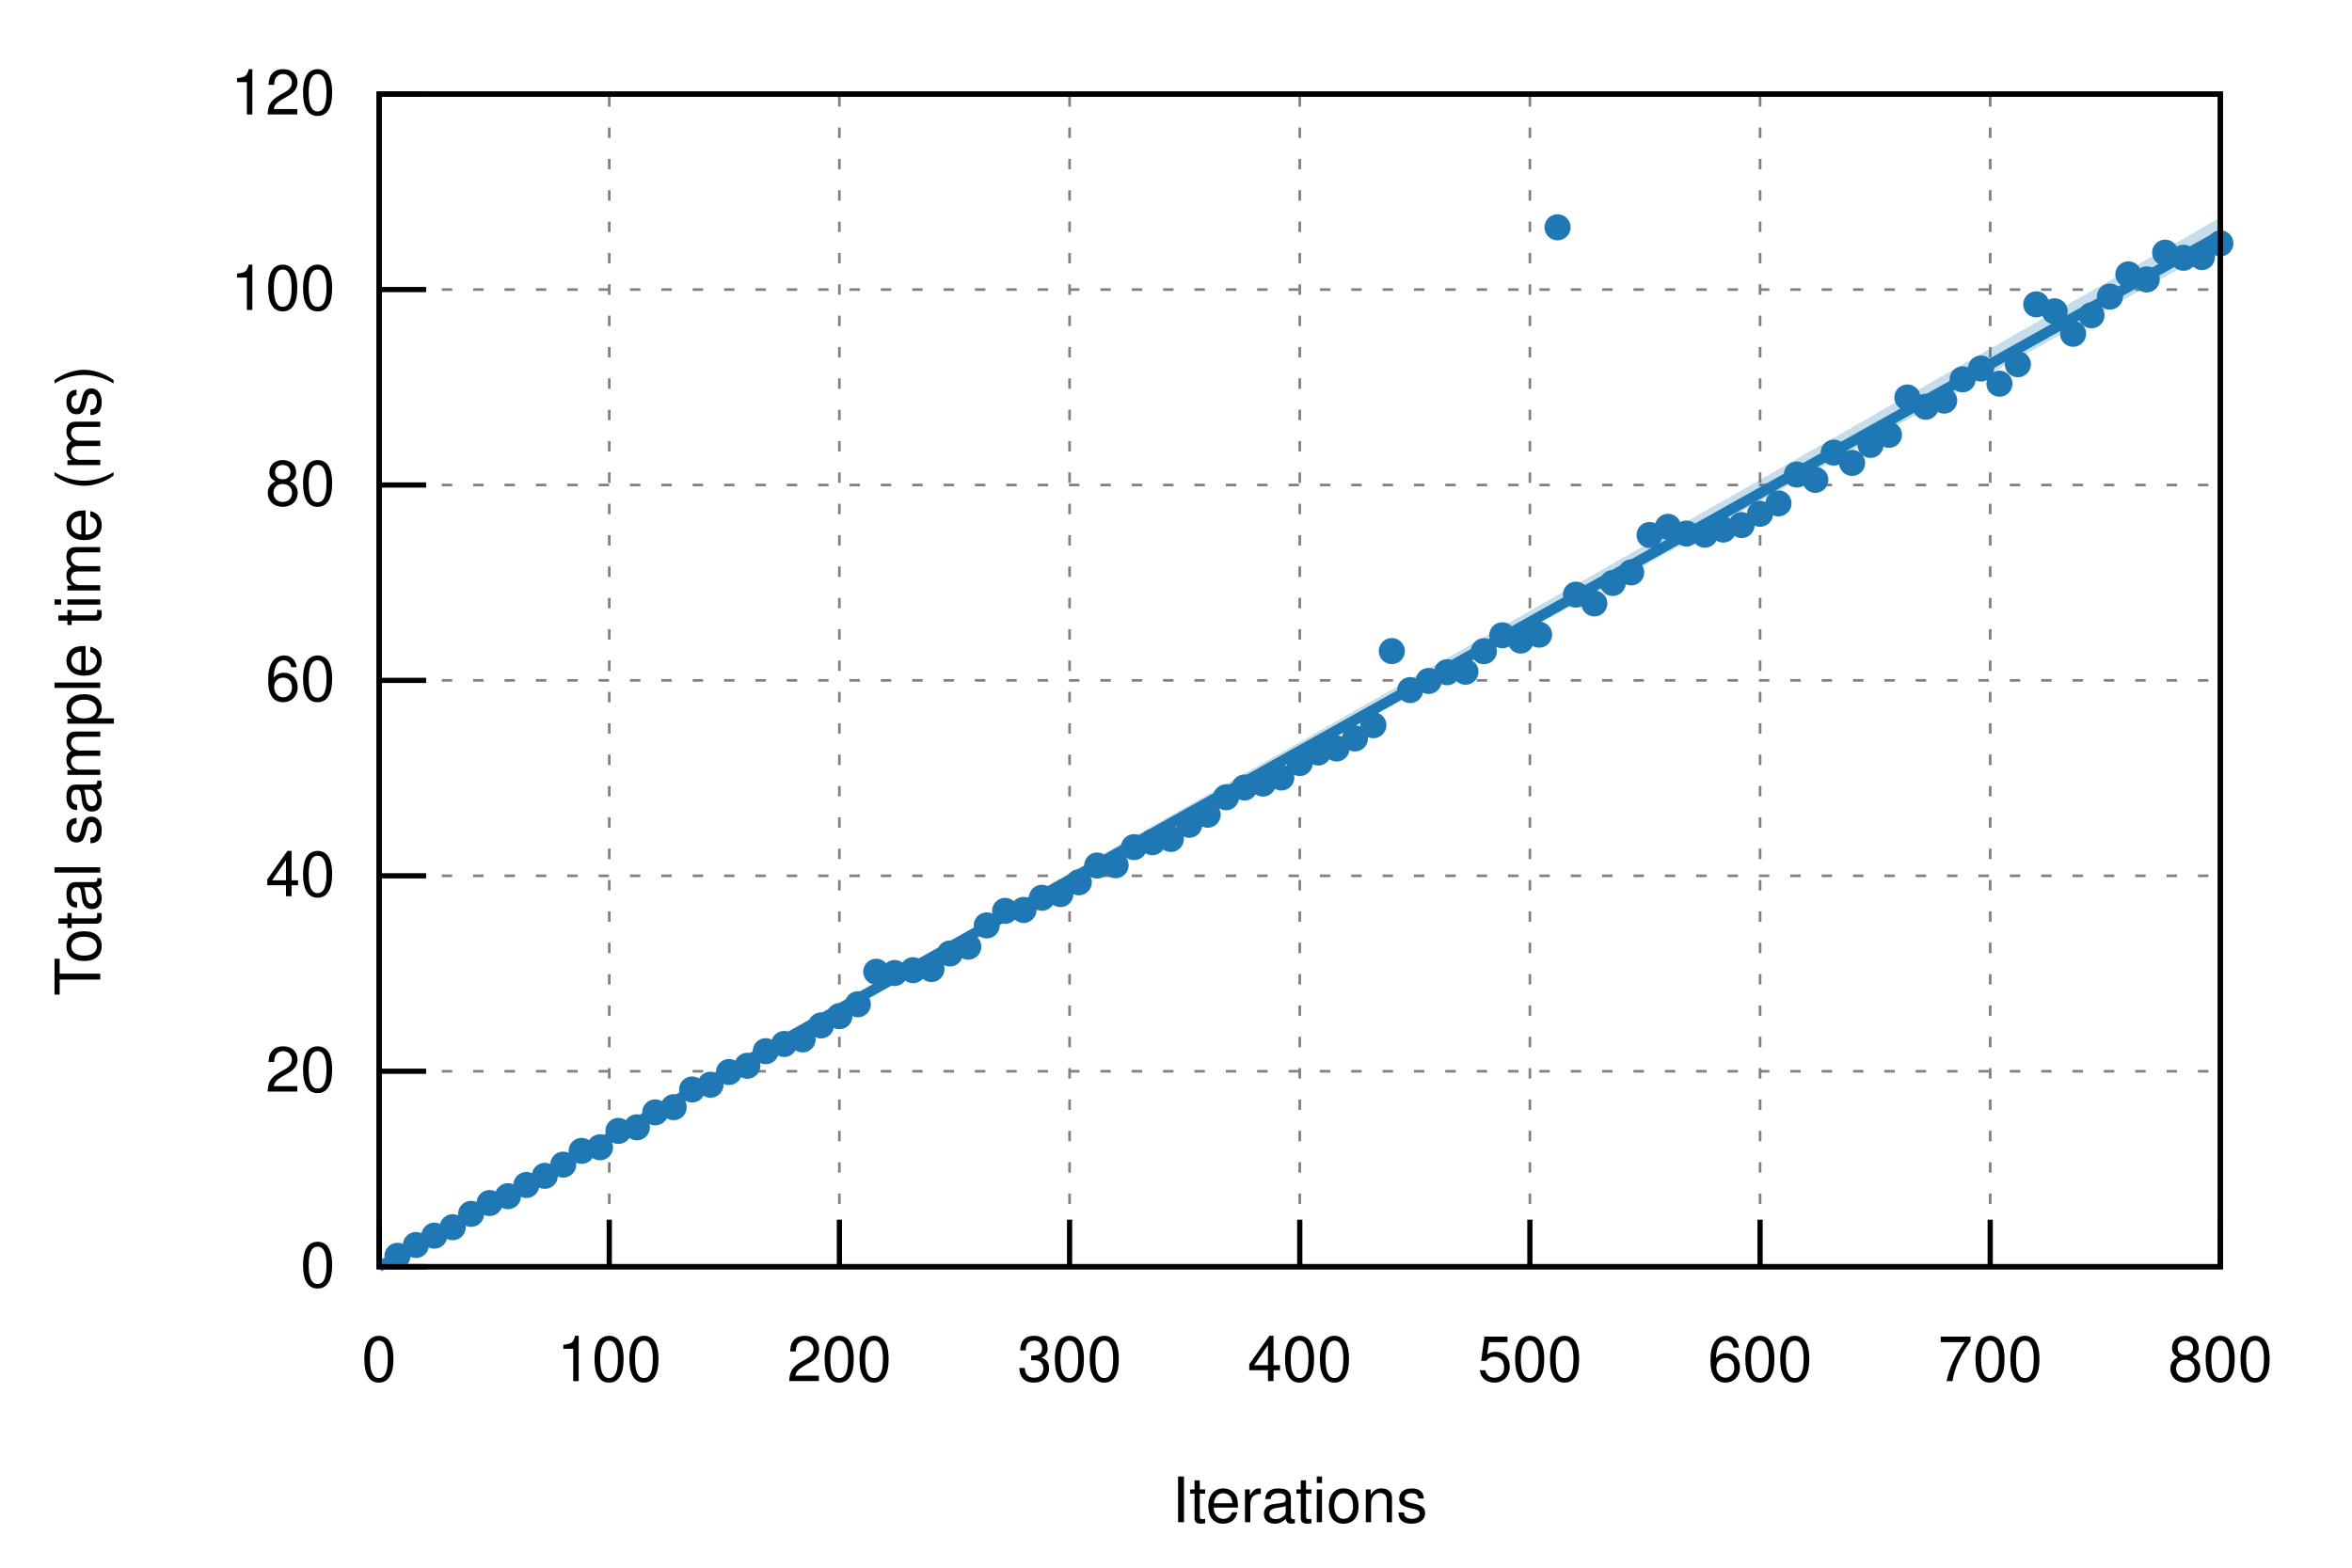
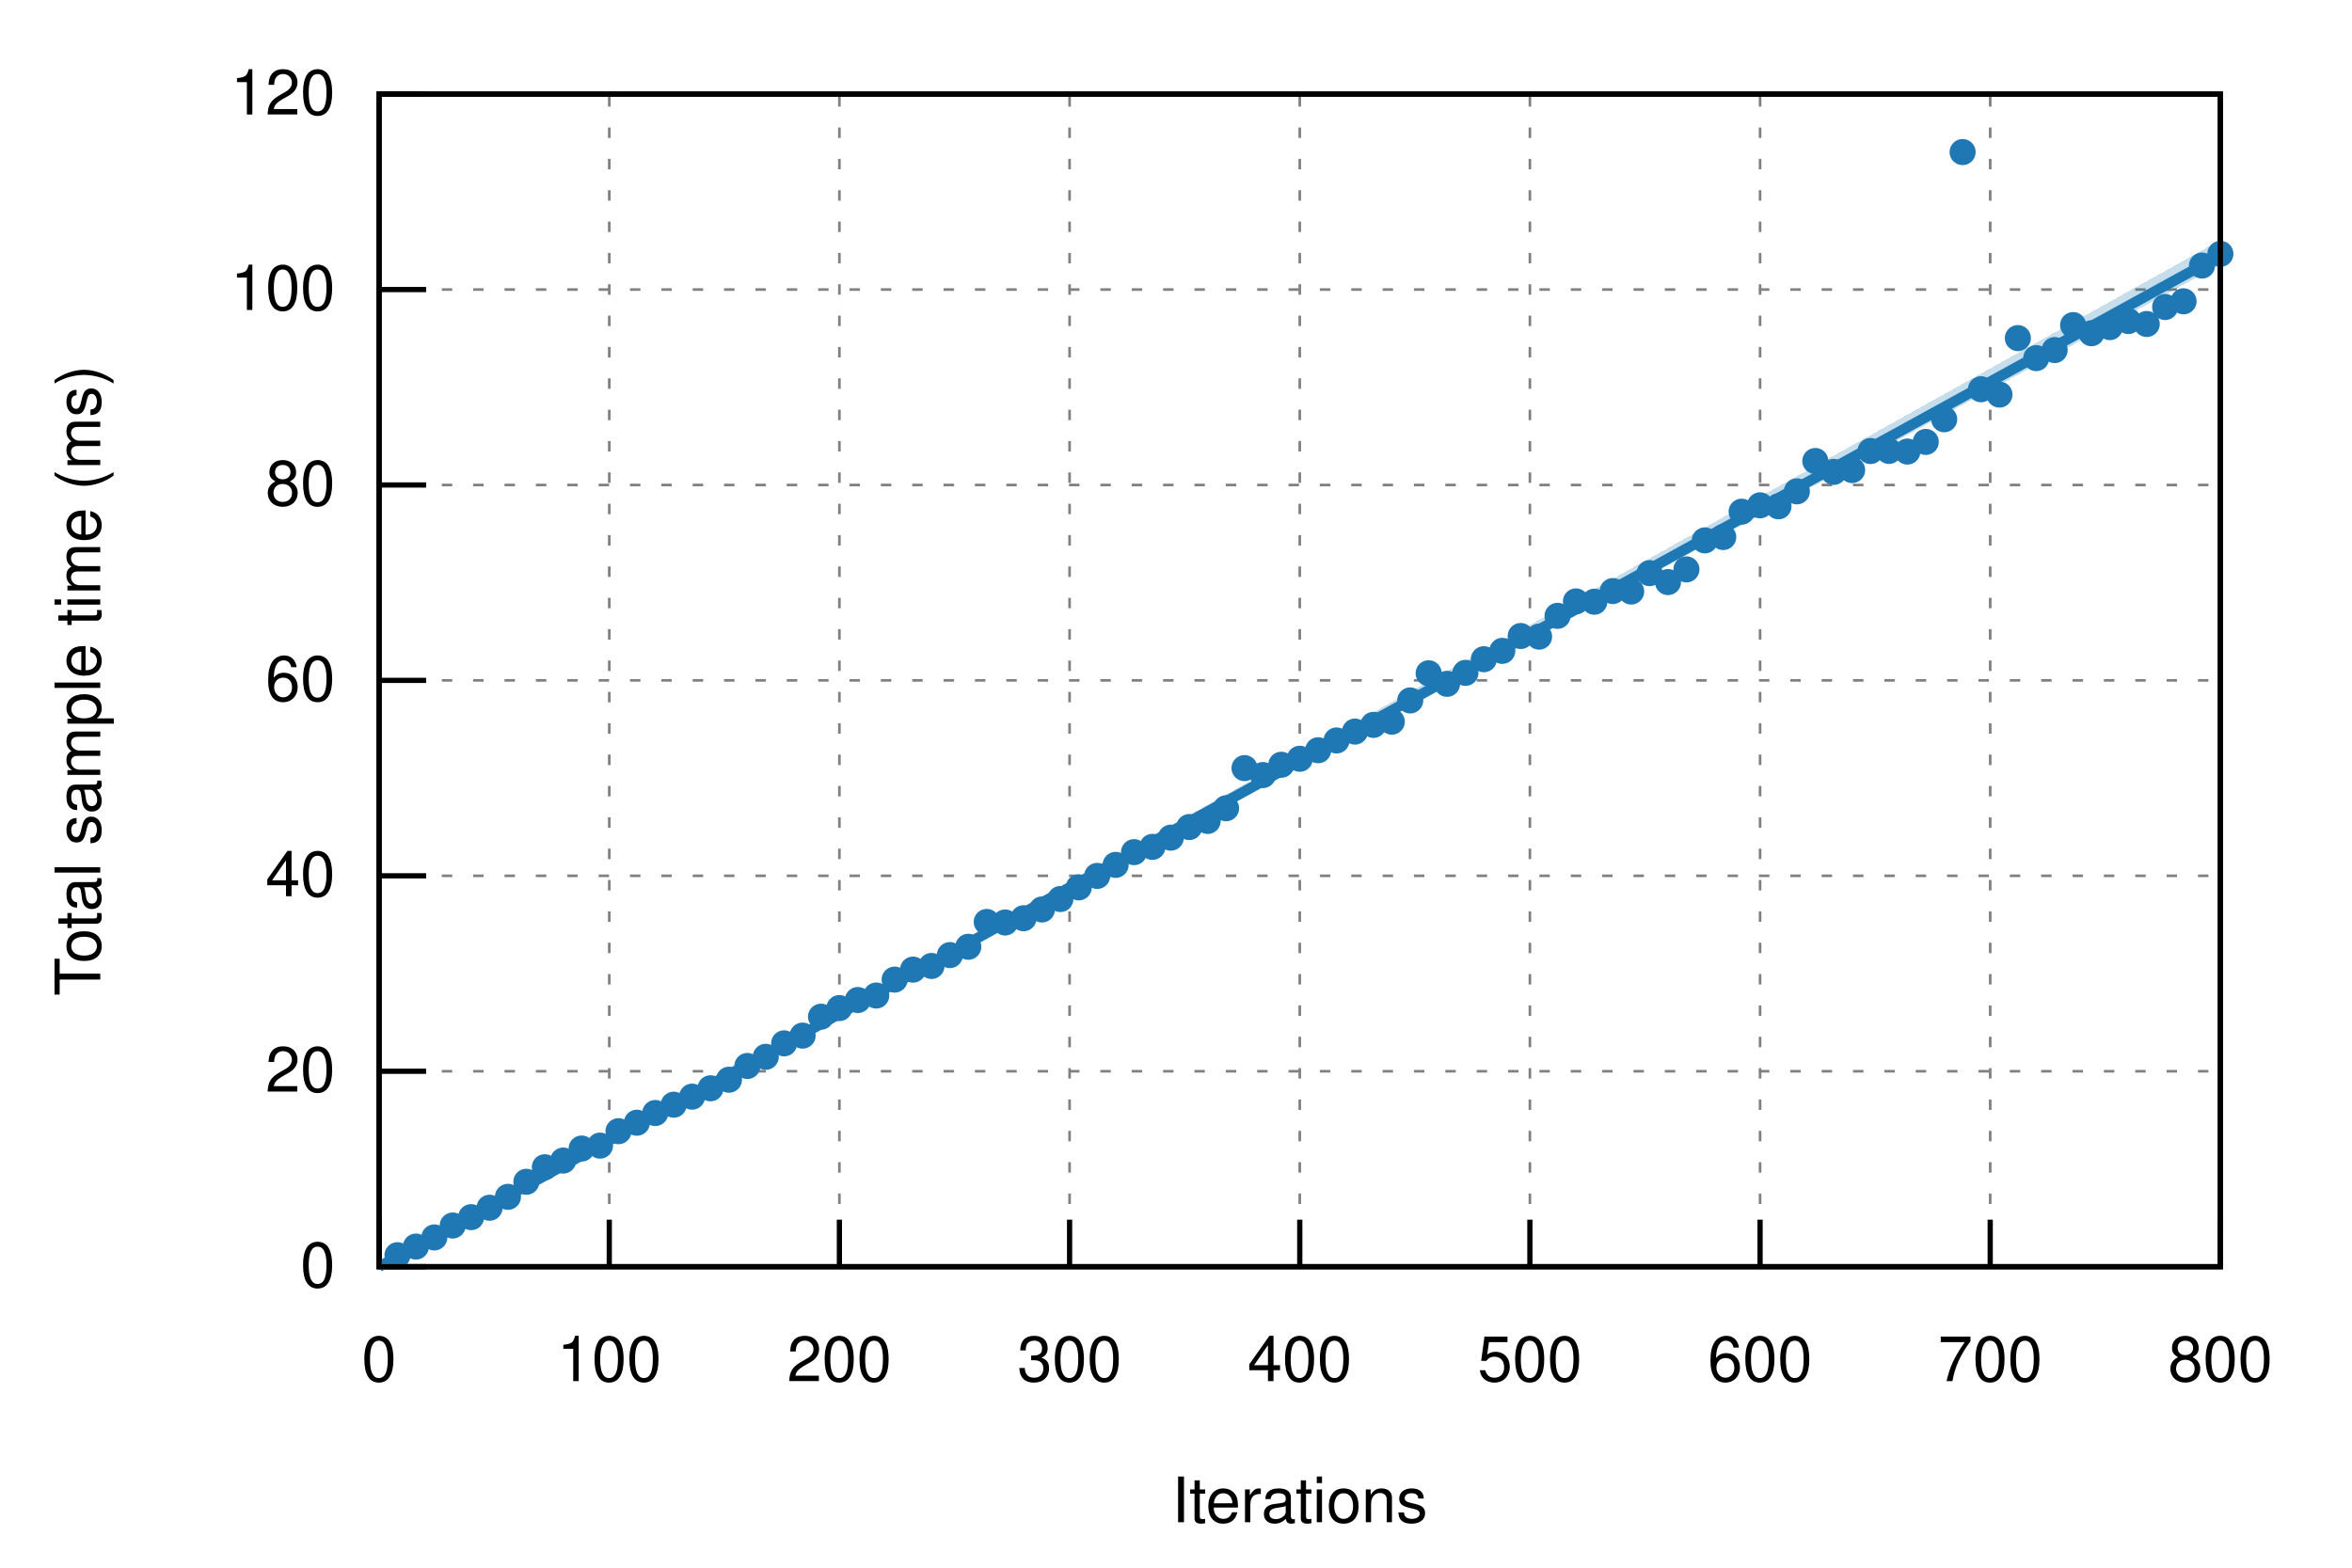
<svg xmlns="http://www.w3.org/2000/svg" xmlns:xlink="http://www.w3.org/1999/xlink" viewBox="0 0 450 300">
  <g id="gnuplot_canvas">
    <rect x="0" y="0" width="450" height="300" fill="none" />
    <defs>
      <circle id="gpDot" r="0.5" stroke-width="0.5" stroke="currentColor" />
      <path id="gpPt0" stroke-width="0.222" stroke="currentColor" d="M-1,0 h2 M0,-1 v2" />
      <path id="gpPt1" stroke-width="0.222" stroke="currentColor" d="M-1,-1 L1,1 M1,-1 L-1,1" />
      <path id="gpPt2" stroke-width="0.222" stroke="currentColor" d="M-1,0 L1,0 M0,-1 L0,1 M-1,-1 L1,1 M-1,1 L1,-1" />
      <rect id="gpPt3" stroke-width="0.222" stroke="currentColor" x="-1" y="-1" width="2" height="2" />
      <rect id="gpPt4" stroke-width="0.222" stroke="currentColor" fill="currentColor" x="-1" y="-1" width="2" height="2" />
      <circle id="gpPt5" stroke-width="0.222" stroke="currentColor" cx="0" cy="0" r="1" />
      <use xlink:href="#gpPt5" id="gpPt6" fill="currentColor" stroke="none" />
      <path id="gpPt7" stroke-width="0.222" stroke="currentColor" d="M0,-1.33 L-1.33,0.67 L1.33,0.67 z" />
      <use xlink:href="#gpPt7" id="gpPt8" fill="currentColor" stroke="none" />
      <use xlink:href="#gpPt7" id="gpPt9" stroke="currentColor" transform="rotate(180)" />
      <use xlink:href="#gpPt9" id="gpPt10" fill="currentColor" stroke="none" />
      <use xlink:href="#gpPt3" id="gpPt11" stroke="currentColor" transform="rotate(45)" />
      <use xlink:href="#gpPt11" id="gpPt12" fill="currentColor" stroke="none" />
      <path id="gpPt13" stroke-width="0.222" stroke="currentColor" d="M0,1.330 L1.265,0.411 L0.782,-1.067 L-0.782,-1.076 L-1.265,0.411 z" />
      <use xlink:href="#gpPt13" id="gpPt14" fill="currentColor" stroke="none" />
      <filter id="textbox" filterUnits="objectBoundingBox" x="0" y="0" height="1" width="1">
        <feFlood flood-color="white" flood-opacity="1" result="bgnd" />
        <feComposite in="SourceGraphic" in2="bgnd" operator="atop" />
      </filter>
      <filter id="greybox" filterUnits="objectBoundingBox" x="0" y="0" height="1" width="1">
        <feFlood flood-color="lightgrey" flood-opacity="1" result="grey" />
        <feComposite in="SourceGraphic" in2="grey" operator="atop" />
      </filter>
    </defs>
    <g fill="none" color="white" stroke="currentColor" stroke-width="1.00" stroke-linecap="butt" stroke-linejoin="miter">
</g>
    <g fill="none" color="black" stroke="currentColor" stroke-width="1.00" stroke-linecap="butt" stroke-linejoin="miter">
</g>
    <g fill="none" color="black" stroke="black" stroke-width="0.50" stroke-linecap="butt" stroke-linejoin="miter">
</g>
    <g fill="none" color="gray" stroke="currentColor" stroke-width="0.50" stroke-linecap="butt" stroke-linejoin="miter">
      <path stroke="gray" stroke-dasharray="2,4" class="gridline" d="M72.53,242.40 L424.82,242.40  " />
    </g>
    <g fill="none" color="gray" stroke="gray" stroke-width="1.00" stroke-linecap="butt" stroke-linejoin="miter">
</g>
    <g fill="none" color="black" stroke="currentColor" stroke-width="1.00" stroke-linecap="butt" stroke-linejoin="miter">
      <path stroke="black" d="M72.53,242.40 L81.53,242.40  " />
      <g transform="translate(64.14,246.30)" stroke="none" fill="black" font-family="Helvetica" font-size="12.00" text-anchor="end">
        <text>
          <tspan font-family="Helvetica"> 0</tspan>
        </text>
      </g>
    </g>
    <g fill="none" color="black" stroke="currentColor" stroke-width="1.00" stroke-linecap="butt" stroke-linejoin="miter">
</g>
    <g fill="none" color="black" stroke="black" stroke-width="0.50" stroke-linecap="butt" stroke-linejoin="miter">
</g>
    <g fill="none" color="gray" stroke="currentColor" stroke-width="0.50" stroke-linecap="butt" stroke-linejoin="miter">
      <path stroke="gray" stroke-dasharray="2,4" class="gridline" d="M72.53,205.00 L424.82,205.00  " />
    </g>
    <g fill="none" color="gray" stroke="gray" stroke-width="1.00" stroke-linecap="butt" stroke-linejoin="miter">
</g>
    <g fill="none" color="black" stroke="currentColor" stroke-width="1.00" stroke-linecap="butt" stroke-linejoin="miter">
      <path stroke="black" d="M72.53,205.00 L81.53,205.00  " />
      <g transform="translate(64.14,208.90)" stroke="none" fill="black" font-family="Helvetica" font-size="12.00" text-anchor="end">
        <text>
          <tspan font-family="Helvetica"> 20</tspan>
        </text>
      </g>
    </g>
    <g fill="none" color="black" stroke="currentColor" stroke-width="1.00" stroke-linecap="butt" stroke-linejoin="miter">
</g>
    <g fill="none" color="black" stroke="black" stroke-width="0.50" stroke-linecap="butt" stroke-linejoin="miter">
</g>
    <g fill="none" color="gray" stroke="currentColor" stroke-width="0.50" stroke-linecap="butt" stroke-linejoin="miter">
      <path stroke="gray" stroke-dasharray="2,4" class="gridline" d="M72.53,167.60 L424.82,167.60  " />
    </g>
    <g fill="none" color="gray" stroke="gray" stroke-width="1.00" stroke-linecap="butt" stroke-linejoin="miter">
</g>
    <g fill="none" color="black" stroke="currentColor" stroke-width="1.00" stroke-linecap="butt" stroke-linejoin="miter">
      <path stroke="black" d="M72.53,167.60 L81.53,167.60  " />
      <g transform="translate(64.14,171.50)" stroke="none" fill="black" font-family="Helvetica" font-size="12.00" text-anchor="end">
        <text>
          <tspan font-family="Helvetica"> 40</tspan>
        </text>
      </g>
    </g>
    <g fill="none" color="black" stroke="currentColor" stroke-width="1.00" stroke-linecap="butt" stroke-linejoin="miter">
</g>
    <g fill="none" color="black" stroke="black" stroke-width="0.50" stroke-linecap="butt" stroke-linejoin="miter">
</g>
    <g fill="none" color="gray" stroke="currentColor" stroke-width="0.50" stroke-linecap="butt" stroke-linejoin="miter">
      <path stroke="gray" stroke-dasharray="2,4" class="gridline" d="M72.53,130.20 L424.82,130.20  " />
    </g>
    <g fill="none" color="gray" stroke="gray" stroke-width="1.00" stroke-linecap="butt" stroke-linejoin="miter">
</g>
    <g fill="none" color="black" stroke="currentColor" stroke-width="1.00" stroke-linecap="butt" stroke-linejoin="miter">
      <path stroke="black" d="M72.53,130.20 L81.53,130.20  " />
      <g transform="translate(64.14,134.10)" stroke="none" fill="black" font-family="Helvetica" font-size="12.00" text-anchor="end">
        <text>
          <tspan font-family="Helvetica"> 60</tspan>
        </text>
      </g>
    </g>
    <g fill="none" color="black" stroke="currentColor" stroke-width="1.00" stroke-linecap="butt" stroke-linejoin="miter">
</g>
    <g fill="none" color="black" stroke="black" stroke-width="0.50" stroke-linecap="butt" stroke-linejoin="miter">
</g>
    <g fill="none" color="gray" stroke="currentColor" stroke-width="0.50" stroke-linecap="butt" stroke-linejoin="miter">
      <path stroke="gray" stroke-dasharray="2,4" class="gridline" d="M72.53,92.81 L424.82,92.81  " />
    </g>
    <g fill="none" color="gray" stroke="gray" stroke-width="1.00" stroke-linecap="butt" stroke-linejoin="miter">
</g>
    <g fill="none" color="black" stroke="currentColor" stroke-width="1.00" stroke-linecap="butt" stroke-linejoin="miter">
      <path stroke="black" d="M72.53,92.81 L81.53,92.81  " />
      <g transform="translate(64.14,96.71)" stroke="none" fill="black" font-family="Helvetica" font-size="12.00" text-anchor="end">
        <text>
          <tspan font-family="Helvetica"> 80</tspan>
        </text>
      </g>
    </g>
    <g fill="none" color="black" stroke="currentColor" stroke-width="1.00" stroke-linecap="butt" stroke-linejoin="miter">
</g>
    <g fill="none" color="black" stroke="black" stroke-width="0.50" stroke-linecap="butt" stroke-linejoin="miter">
</g>
    <g fill="none" color="gray" stroke="currentColor" stroke-width="0.50" stroke-linecap="butt" stroke-linejoin="miter">
      <path stroke="gray" stroke-dasharray="2,4" class="gridline" d="M72.53,55.41 L424.82,55.41  " />
    </g>
    <g fill="none" color="gray" stroke="gray" stroke-width="1.00" stroke-linecap="butt" stroke-linejoin="miter">
</g>
    <g fill="none" color="black" stroke="currentColor" stroke-width="1.00" stroke-linecap="butt" stroke-linejoin="miter">
      <path stroke="black" d="M72.53,55.41 L81.53,55.41  " />
      <g transform="translate(64.14,59.31)" stroke="none" fill="black" font-family="Helvetica" font-size="12.00" text-anchor="end">
        <text>
          <tspan font-family="Helvetica"> 100</tspan>
        </text>
      </g>
    </g>
    <g fill="none" color="black" stroke="currentColor" stroke-width="1.00" stroke-linecap="butt" stroke-linejoin="miter">
</g>
    <g fill="none" color="black" stroke="black" stroke-width="0.50" stroke-linecap="butt" stroke-linejoin="miter">
</g>
    <g fill="none" color="gray" stroke="currentColor" stroke-width="0.50" stroke-linecap="butt" stroke-linejoin="miter">
      <path stroke="gray" stroke-dasharray="2,4" class="gridline" d="M72.53,18.01 L424.82,18.01  " />
    </g>
    <g fill="none" color="gray" stroke="gray" stroke-width="1.00" stroke-linecap="butt" stroke-linejoin="miter">
</g>
    <g fill="none" color="black" stroke="currentColor" stroke-width="1.00" stroke-linecap="butt" stroke-linejoin="miter">
      <path stroke="black" d="M72.53,18.01 L81.53,18.01  " />
      <g transform="translate(64.14,21.91)" stroke="none" fill="black" font-family="Helvetica" font-size="12.00" text-anchor="end">
        <text>
          <tspan font-family="Helvetica"> 120</tspan>
        </text>
      </g>
    </g>
    <g fill="none" color="black" stroke="currentColor" stroke-width="1.00" stroke-linecap="butt" stroke-linejoin="miter">
</g>
    <g fill="none" color="black" stroke="black" stroke-width="0.50" stroke-linecap="butt" stroke-linejoin="miter">
</g>
    <g fill="none" color="gray" stroke="currentColor" stroke-width="0.50" stroke-linecap="butt" stroke-linejoin="miter">
      <path stroke="gray" stroke-dasharray="2,4" class="gridline" d="M72.53,242.40 L72.53,18.01  " />
    </g>
    <g fill="none" color="gray" stroke="gray" stroke-width="1.00" stroke-linecap="butt" stroke-linejoin="miter">
</g>
    <g fill="none" color="black" stroke="currentColor" stroke-width="1.00" stroke-linecap="butt" stroke-linejoin="miter">
      <path stroke="black" d="M72.53,242.40 L72.53,233.40  " />
      <g transform="translate(72.53,264.30)" stroke="none" fill="black" font-family="Helvetica" font-size="12.00" text-anchor="middle">
        <text>
          <tspan font-family="Helvetica"> 0</tspan>
        </text>
      </g>
    </g>
    <g fill="none" color="black" stroke="currentColor" stroke-width="1.00" stroke-linecap="butt" stroke-linejoin="miter">
</g>
    <g fill="none" color="black" stroke="black" stroke-width="0.50" stroke-linecap="butt" stroke-linejoin="miter">
</g>
    <g fill="none" color="gray" stroke="currentColor" stroke-width="0.50" stroke-linecap="butt" stroke-linejoin="miter">
      <path stroke="gray" stroke-dasharray="2,4" class="gridline" d="M116.57,242.40 L116.57,18.01  " />
    </g>
    <g fill="none" color="gray" stroke="gray" stroke-width="1.00" stroke-linecap="butt" stroke-linejoin="miter">
</g>
    <g fill="none" color="black" stroke="currentColor" stroke-width="1.00" stroke-linecap="butt" stroke-linejoin="miter">
      <path stroke="black" d="M116.57,242.40 L116.57,233.40  " />
      <g transform="translate(116.57,264.30)" stroke="none" fill="black" font-family="Helvetica" font-size="12.00" text-anchor="middle">
        <text>
          <tspan font-family="Helvetica"> 100</tspan>
        </text>
      </g>
    </g>
    <g fill="none" color="black" stroke="currentColor" stroke-width="1.00" stroke-linecap="butt" stroke-linejoin="miter">
</g>
    <g fill="none" color="black" stroke="black" stroke-width="0.50" stroke-linecap="butt" stroke-linejoin="miter">
</g>
    <g fill="none" color="gray" stroke="currentColor" stroke-width="0.50" stroke-linecap="butt" stroke-linejoin="miter">
      <path stroke="gray" stroke-dasharray="2,4" class="gridline" d="M160.60,242.40 L160.60,18.01  " />
    </g>
    <g fill="none" color="gray" stroke="gray" stroke-width="1.00" stroke-linecap="butt" stroke-linejoin="miter">
</g>
    <g fill="none" color="black" stroke="currentColor" stroke-width="1.00" stroke-linecap="butt" stroke-linejoin="miter">
      <path stroke="black" d="M160.60,242.40 L160.60,233.40  " />
      <g transform="translate(160.60,264.30)" stroke="none" fill="black" font-family="Helvetica" font-size="12.00" text-anchor="middle">
        <text>
          <tspan font-family="Helvetica"> 200</tspan>
        </text>
      </g>
    </g>
    <g fill="none" color="black" stroke="currentColor" stroke-width="1.00" stroke-linecap="butt" stroke-linejoin="miter">
</g>
    <g fill="none" color="black" stroke="black" stroke-width="0.50" stroke-linecap="butt" stroke-linejoin="miter">
</g>
    <g fill="none" color="gray" stroke="currentColor" stroke-width="0.50" stroke-linecap="butt" stroke-linejoin="miter">
      <path stroke="gray" stroke-dasharray="2,4" class="gridline" d="M204.64,242.40 L204.64,18.01  " />
    </g>
    <g fill="none" color="gray" stroke="gray" stroke-width="1.00" stroke-linecap="butt" stroke-linejoin="miter">
</g>
    <g fill="none" color="black" stroke="currentColor" stroke-width="1.00" stroke-linecap="butt" stroke-linejoin="miter">
      <path stroke="black" d="M204.64,242.40 L204.64,233.40  " />
      <g transform="translate(204.64,264.30)" stroke="none" fill="black" font-family="Helvetica" font-size="12.00" text-anchor="middle">
        <text>
          <tspan font-family="Helvetica"> 300</tspan>
        </text>
      </g>
    </g>
    <g fill="none" color="black" stroke="currentColor" stroke-width="1.00" stroke-linecap="butt" stroke-linejoin="miter">
</g>
    <g fill="none" color="black" stroke="black" stroke-width="0.50" stroke-linecap="butt" stroke-linejoin="miter">
</g>
    <g fill="none" color="gray" stroke="currentColor" stroke-width="0.50" stroke-linecap="butt" stroke-linejoin="miter">
      <path stroke="gray" stroke-dasharray="2,4" class="gridline" d="M248.68,242.40 L248.68,18.01  " />
    </g>
    <g fill="none" color="gray" stroke="gray" stroke-width="1.00" stroke-linecap="butt" stroke-linejoin="miter">
</g>
    <g fill="none" color="black" stroke="currentColor" stroke-width="1.00" stroke-linecap="butt" stroke-linejoin="miter">
      <path stroke="black" d="M248.68,242.40 L248.68,233.40  " />
      <g transform="translate(248.68,264.30)" stroke="none" fill="black" font-family="Helvetica" font-size="12.00" text-anchor="middle">
        <text>
          <tspan font-family="Helvetica"> 400</tspan>
        </text>
      </g>
    </g>
    <g fill="none" color="black" stroke="currentColor" stroke-width="1.00" stroke-linecap="butt" stroke-linejoin="miter">
</g>
    <g fill="none" color="black" stroke="black" stroke-width="0.50" stroke-linecap="butt" stroke-linejoin="miter">
</g>
    <g fill="none" color="gray" stroke="currentColor" stroke-width="0.50" stroke-linecap="butt" stroke-linejoin="miter">
      <path stroke="gray" stroke-dasharray="2,4" class="gridline" d="M292.71,242.40 L292.71,18.01  " />
    </g>
    <g fill="none" color="gray" stroke="gray" stroke-width="1.00" stroke-linecap="butt" stroke-linejoin="miter">
</g>
    <g fill="none" color="black" stroke="currentColor" stroke-width="1.00" stroke-linecap="butt" stroke-linejoin="miter">
      <path stroke="black" d="M292.71,242.40 L292.71,233.40  " />
      <g transform="translate(292.71,264.30)" stroke="none" fill="black" font-family="Helvetica" font-size="12.00" text-anchor="middle">
        <text>
          <tspan font-family="Helvetica"> 500</tspan>
        </text>
      </g>
    </g>
    <g fill="none" color="black" stroke="currentColor" stroke-width="1.00" stroke-linecap="butt" stroke-linejoin="miter">
</g>
    <g fill="none" color="black" stroke="black" stroke-width="0.50" stroke-linecap="butt" stroke-linejoin="miter">
</g>
    <g fill="none" color="gray" stroke="currentColor" stroke-width="0.50" stroke-linecap="butt" stroke-linejoin="miter">
      <path stroke="gray" stroke-dasharray="2,4" class="gridline" d="M336.75,242.40 L336.75,18.01  " />
    </g>
    <g fill="none" color="gray" stroke="gray" stroke-width="1.00" stroke-linecap="butt" stroke-linejoin="miter">
</g>
    <g fill="none" color="black" stroke="currentColor" stroke-width="1.00" stroke-linecap="butt" stroke-linejoin="miter">
      <path stroke="black" d="M336.75,242.40 L336.75,233.40  " />
      <g transform="translate(336.75,264.30)" stroke="none" fill="black" font-family="Helvetica" font-size="12.00" text-anchor="middle">
        <text>
          <tspan font-family="Helvetica"> 600</tspan>
        </text>
      </g>
    </g>
    <g fill="none" color="black" stroke="currentColor" stroke-width="1.00" stroke-linecap="butt" stroke-linejoin="miter">
</g>
    <g fill="none" color="black" stroke="black" stroke-width="0.50" stroke-linecap="butt" stroke-linejoin="miter">
</g>
    <g fill="none" color="gray" stroke="currentColor" stroke-width="0.50" stroke-linecap="butt" stroke-linejoin="miter">
      <path stroke="gray" stroke-dasharray="2,4" class="gridline" d="M380.78,242.40 L380.78,18.01  " />
    </g>
    <g fill="none" color="gray" stroke="gray" stroke-width="1.00" stroke-linecap="butt" stroke-linejoin="miter">
</g>
    <g fill="none" color="black" stroke="currentColor" stroke-width="1.00" stroke-linecap="butt" stroke-linejoin="miter">
      <path stroke="black" d="M380.78,242.40 L380.78,233.40  " />
      <g transform="translate(380.78,264.30)" stroke="none" fill="black" font-family="Helvetica" font-size="12.00" text-anchor="middle">
        <text>
          <tspan font-family="Helvetica"> 700</tspan>
        </text>
      </g>
    </g>
    <g fill="none" color="black" stroke="currentColor" stroke-width="1.00" stroke-linecap="butt" stroke-linejoin="miter">
</g>
    <g fill="none" color="black" stroke="black" stroke-width="0.50" stroke-linecap="butt" stroke-linejoin="miter">
</g>
    <g fill="none" color="gray" stroke="currentColor" stroke-width="0.50" stroke-linecap="butt" stroke-linejoin="miter">
      <path stroke="gray" stroke-dasharray="2,4" class="gridline" d="M424.82,242.40 L424.82,18.01  " />
    </g>
    <g fill="none" color="gray" stroke="gray" stroke-width="1.00" stroke-linecap="butt" stroke-linejoin="miter">
</g>
    <g fill="none" color="black" stroke="currentColor" stroke-width="1.00" stroke-linecap="butt" stroke-linejoin="miter">
      <path stroke="black" d="M424.82,242.40 L424.82,233.40  " />
      <g transform="translate(424.82,264.30)" stroke="none" fill="black" font-family="Helvetica" font-size="12.00" text-anchor="middle">
        <text>
          <tspan font-family="Helvetica"> 800</tspan>
        </text>
      </g>
    </g>
    <g fill="none" color="black" stroke="currentColor" stroke-width="1.00" stroke-linecap="butt" stroke-linejoin="miter">
</g>
    <g fill="none" color="black" stroke="currentColor" stroke-width="1.00" stroke-linecap="butt" stroke-linejoin="miter">
      <path stroke="black" d="M72.53,18.01 L72.53,242.40 L424.82,242.40 L424.82,18.01 L72.53,18.01 Z  " />
    </g>
    <g fill="none" color="black" stroke="currentColor" stroke-width="1.00" stroke-linecap="butt" stroke-linejoin="miter">
</g>
    <g id="gnuplot_plot_1">
      <g fill="none" color="black" stroke="currentColor" stroke-width="1.00" stroke-linecap="butt" stroke-linejoin="miter">
-         <use xlink:href="#gpPt6" transform="translate(76.05,240.32) scale(2.25)" color="rgb( 31, 120, 180)" />
-         <use xlink:href="#gpPt6" transform="translate(79.58,238.25) scale(2.25)" color="rgb( 31, 120, 180)" />
-         <use xlink:href="#gpPt6" transform="translate(83.10,236.46) scale(2.25)" color="rgb( 31, 120, 180)" />
-         <use xlink:href="#gpPt6" transform="translate(86.62,234.84) scale(2.25)" color="rgb( 31, 120, 180)" />
-         <use xlink:href="#gpPt6" transform="translate(90.14,232.29) scale(2.25)" color="rgb( 31, 120, 180)" />
-         <use xlink:href="#gpPt6" transform="translate(93.67,230.22) scale(2.25)" color="rgb( 31, 120, 180)" />
-         <use xlink:href="#gpPt6" transform="translate(97.19,228.91) scale(2.25)" color="rgb( 31, 120, 180)" />
-         <use xlink:href="#gpPt6" transform="translate(100.71,226.77) scale(2.25)" color="rgb( 31, 120, 180)" />
-         <use xlink:href="#gpPt6" transform="translate(104.24,225.01) scale(2.25)" color="rgb( 31, 120, 180)" />
-         <use xlink:href="#gpPt6" transform="translate(107.76,222.87) scale(2.25)" color="rgb( 31, 120, 180)" />
-         <use xlink:href="#gpPt6" transform="translate(111.28,220.24) scale(2.25)" color="rgb( 31, 120, 180)" />
-         <use xlink:href="#gpPt6" transform="translate(114.80,219.55) scale(2.25)" color="rgb( 31, 120, 180)" />
-         <use xlink:href="#gpPt6" transform="translate(118.33,216.41) scale(2.25)" color="rgb( 31, 120, 180)" />
-         <use xlink:href="#gpPt6" transform="translate(121.85,215.73) scale(2.25)" color="rgb( 31, 120, 180)" />
-         <use xlink:href="#gpPt6" transform="translate(125.37,212.87) scale(2.25)" color="rgb( 31, 120, 180)" />
-         <use xlink:href="#gpPt6" transform="translate(128.90,211.87) scale(2.25)" color="rgb( 31, 120, 180)" />
-         <use xlink:href="#gpPt6" transform="translate(132.42,208.49) scale(2.25)" color="rgb( 31, 120, 180)" />
-         <use xlink:href="#gpPt6" transform="translate(135.94,207.58) scale(2.25)" color="rgb( 31, 120, 180)" />
-         <use xlink:href="#gpPt6" transform="translate(139.47,205.15) scale(2.25)" color="rgb( 31, 120, 180)" />
-         <use xlink:href="#gpPt6" transform="translate(142.99,203.95) scale(2.25)" color="rgb( 31, 120, 180)" />
-         <use xlink:href="#gpPt6" transform="translate(146.51,201.16) scale(2.25)" color="rgb( 31, 120, 180)" />
-         <use xlink:href="#gpPt6" transform="translate(150.03,199.78) scale(2.25)" color="rgb( 31, 120, 180)" />
-         <use xlink:href="#gpPt6" transform="translate(153.56,198.91) scale(2.25)" color="rgb( 31, 120, 180)" />
-         <use xlink:href="#gpPt6" transform="translate(157.08,196.23) scale(2.25)" color="rgb( 31, 120, 180)" />
-         <use xlink:href="#gpPt6" transform="translate(160.60,194.46) scale(2.25)" color="rgb( 31, 120, 180)" />
-         <use xlink:href="#gpPt6" transform="translate(164.13,192.18) scale(2.25)" color="rgb( 31, 120, 180)" />
-         <use xlink:href="#gpPt6" transform="translate(167.65,185.96) scale(2.25)" color="rgb( 31, 120, 180)" />
-         <use xlink:href="#gpPt6" transform="translate(171.17,186.20) scale(2.25)" color="rgb( 31, 120, 180)" />
-         <use xlink:href="#gpPt6" transform="translate(174.69,185.66) scale(2.25)" color="rgb( 31, 120, 180)" />
-         <use xlink:href="#gpPt6" transform="translate(178.22,185.44) scale(2.25)" color="rgb( 31, 120, 180)" />
-         <use xlink:href="#gpPt6" transform="translate(181.74,182.46) scale(2.25)" color="rgb( 31, 120, 180)" />
-         <use xlink:href="#gpPt6" transform="translate(185.26,181.16) scale(2.25)" color="rgb( 31, 120, 180)" />
-         <use xlink:href="#gpPt6" transform="translate(188.79,177.09) scale(2.25)" color="rgb( 31, 120, 180)" />
-         <use xlink:href="#gpPt6" transform="translate(192.31,174.31) scale(2.25)" color="rgb( 31, 120, 180)" />
-         <use xlink:href="#gpPt6" transform="translate(195.83,174.13) scale(2.25)" color="rgb( 31, 120, 180)" />
-         <use xlink:href="#gpPt6" transform="translate(199.35,171.80) scale(2.25)" color="rgb( 31, 120, 180)" />
-         <use xlink:href="#gpPt6" transform="translate(202.88,171.10) scale(2.25)" color="rgb( 31, 120, 180)" />
-         <use xlink:href="#gpPt6" transform="translate(206.40,168.84) scale(2.25)" color="rgb( 31, 120, 180)" />
-         <use xlink:href="#gpPt6" transform="translate(209.92,165.63) scale(2.25)" color="rgb( 31, 120, 180)" />
-         <use xlink:href="#gpPt6" transform="translate(213.45,165.57) scale(2.25)" color="rgb( 31, 120, 180)" />
-         <use xlink:href="#gpPt6" transform="translate(216.97,162.11) scale(2.25)" color="rgb( 31, 120, 180)" />
-         <use xlink:href="#gpPt6" transform="translate(220.49,161.17) scale(2.25)" color="rgb( 31, 120, 180)" />
-         <use xlink:href="#gpPt6" transform="translate(224.01,160.55) scale(2.25)" color="rgb( 31, 120, 180)" />
-         <use xlink:href="#gpPt6" transform="translate(227.54,157.83) scale(2.25)" color="rgb( 31, 120, 180)" />
-         <use xlink:href="#gpPt6" transform="translate(231.06,155.91) scale(2.25)" color="rgb( 31, 120, 180)" />
-         <use xlink:href="#gpPt6" transform="translate(234.58,152.57) scale(2.25)" color="rgb( 31, 120, 180)" />
-         <use xlink:href="#gpPt6" transform="translate(238.11,150.70) scale(2.25)" color="rgb( 31, 120, 180)" />
-         <use xlink:href="#gpPt6" transform="translate(241.63,149.95) scale(2.25)" color="rgb( 31, 120, 180)" />
-         <use xlink:href="#gpPt6" transform="translate(245.15,148.79) scale(2.25)" color="rgb( 31, 120, 180)" />
-         <use xlink:href="#gpPt6" transform="translate(248.68,146.02) scale(2.25)" color="rgb( 31, 120, 180)" />
-         <use xlink:href="#gpPt6" transform="translate(252.20,144.00) scale(2.25)" color="rgb( 31, 120, 180)" />
-         <use xlink:href="#gpPt6" transform="translate(255.72,143.23) scale(2.25)" color="rgb( 31, 120, 180)" />
-         <use xlink:href="#gpPt6" transform="translate(259.24,141.31) scale(2.25)" color="rgb( 31, 120, 180)" />
-         <use xlink:href="#gpPt6" transform="translate(262.77,138.78) scale(2.25)" color="rgb( 31, 120, 180)" />
-         <use xlink:href="#gpPt6" transform="translate(266.29,124.60) scale(2.25)" color="rgb( 31, 120, 180)" />
-         <use xlink:href="#gpPt6" transform="translate(269.81,132.06) scale(2.25)" color="rgb( 31, 120, 180)" />
-         <use xlink:href="#gpPt6" transform="translate(273.34,130.31) scale(2.25)" color="rgb( 31, 120, 180)" />
-         <use xlink:href="#gpPt6" transform="translate(276.86,128.64) scale(2.25)" color="rgb( 31, 120, 180)" />
-         <use xlink:href="#gpPt6" transform="translate(280.38,128.55) scale(2.25)" color="rgb( 31, 120, 180)" />
-         <use xlink:href="#gpPt6" transform="translate(283.90,124.62) scale(2.25)" color="rgb( 31, 120, 180)" />
-         <use xlink:href="#gpPt6" transform="translate(287.43,121.57) scale(2.25)" color="rgb( 31, 120, 180)" />
-         <use xlink:href="#gpPt6" transform="translate(290.95,122.58) scale(2.25)" color="rgb( 31, 120, 180)" />
-         <use xlink:href="#gpPt6" transform="translate(294.47,121.45) scale(2.25)" color="rgb( 31, 120, 180)" />
-         <use xlink:href="#gpPt6" transform="translate(298.00,43.50) scale(2.25)" color="rgb( 31, 120, 180)" />
-         <use xlink:href="#gpPt6" transform="translate(301.52,113.79) scale(2.25)" color="rgb( 31, 120, 180)" />
-         <use xlink:href="#gpPt6" transform="translate(305.04,115.48) scale(2.25)" color="rgb( 31, 120, 180)" />
-         <use xlink:href="#gpPt6" transform="translate(308.56,111.56) scale(2.25)" color="rgb( 31, 120, 180)" />
-         <use xlink:href="#gpPt6" transform="translate(312.09,109.54) scale(2.25)" color="rgb( 31, 120, 180)" />
-         <use xlink:href="#gpPt6" transform="translate(315.61,102.38) scale(2.25)" color="rgb( 31, 120, 180)" />
-         <use xlink:href="#gpPt6" transform="translate(319.13,100.82) scale(2.25)" color="rgb( 31, 120, 180)" />
-         <use xlink:href="#gpPt6" transform="translate(322.66,102.10) scale(2.25)" color="rgb( 31, 120, 180)" />
-         <use xlink:href="#gpPt6" transform="translate(326.18,102.33) scale(2.25)" color="rgb( 31, 120, 180)" />
-         <use xlink:href="#gpPt6" transform="translate(329.70,101.34) scale(2.25)" color="rgb( 31, 120, 180)" />
-         <use xlink:href="#gpPt6" transform="translate(333.22,100.48) scale(2.25)" color="rgb( 31, 120, 180)" />
-         <use xlink:href="#gpPt6" transform="translate(336.75,98.32) scale(2.25)" color="rgb( 31, 120, 180)" />
-         <use xlink:href="#gpPt6" transform="translate(340.27,96.33) scale(2.25)" color="rgb( 31, 120, 180)" />
-         <use xlink:href="#gpPt6" transform="translate(343.79,90.81) scale(2.25)" color="rgb( 31, 120, 180)" />
-         <use xlink:href="#gpPt6" transform="translate(347.32,91.83) scale(2.25)" color="rgb( 31, 120, 180)" />
-         <use xlink:href="#gpPt6" transform="translate(350.84,86.61) scale(2.25)" color="rgb( 31, 120, 180)" />
-         <use xlink:href="#gpPt6" transform="translate(354.36,88.59) scale(2.25)" color="rgb( 31, 120, 180)" />
-         <use xlink:href="#gpPt6" transform="translate(357.88,85.14) scale(2.25)" color="rgb( 31, 120, 180)" />
-         <use xlink:href="#gpPt6" transform="translate(361.41,83.21) scale(2.25)" color="rgb( 31, 120, 180)" />
-         <use xlink:href="#gpPt6" transform="translate(364.93,76.06) scale(2.25)" color="rgb( 31, 120, 180)" />
-         <use xlink:href="#gpPt6" transform="translate(368.45,77.84) scale(2.25)" color="rgb( 31, 120, 180)" />
-         <use xlink:href="#gpPt6" transform="translate(371.98,76.66) scale(2.25)" color="rgb( 31, 120, 180)" />
-         <use xlink:href="#gpPt6" transform="translate(375.50,72.59) scale(2.25)" color="rgb( 31, 120, 180)" />
-         <use xlink:href="#gpPt6" transform="translate(379.02,70.52) scale(2.25)" color="rgb( 31, 120, 180)" />
-         <use xlink:href="#gpPt6" transform="translate(382.55,73.43) scale(2.25)" color="rgb( 31, 120, 180)" />
-         <use xlink:href="#gpPt6" transform="translate(386.07,69.70) scale(2.25)" color="rgb( 31, 120, 180)" />
-         <use xlink:href="#gpPt6" transform="translate(389.59,58.24) scale(2.25)" color="rgb( 31, 120, 180)" />
-         <use xlink:href="#gpPt6" transform="translate(393.11,59.57) scale(2.25)" color="rgb( 31, 120, 180)" />
-         <use xlink:href="#gpPt6" transform="translate(396.64,63.87) scale(2.25)" color="rgb( 31, 120, 180)" />
-         <use xlink:href="#gpPt6" transform="translate(400.16,60.33) scale(2.25)" color="rgb( 31, 120, 180)" />
-         <use xlink:href="#gpPt6" transform="translate(403.68,56.76) scale(2.25)" color="rgb( 31, 120, 180)" />
-         <use xlink:href="#gpPt6" transform="translate(407.21,52.50) scale(2.25)" color="rgb( 31, 120, 180)" />
-         <use xlink:href="#gpPt6" transform="translate(410.73,53.47) scale(2.25)" color="rgb( 31, 120, 180)" />
-         <use xlink:href="#gpPt6" transform="translate(414.25,48.35) scale(2.25)" color="rgb( 31, 120, 180)" />
-         <use xlink:href="#gpPt6" transform="translate(417.77,49.33) scale(2.25)" color="rgb( 31, 120, 180)" />
-         <use xlink:href="#gpPt6" transform="translate(421.30,49.19) scale(2.25)" color="rgb( 31, 120, 180)" />
-         <use xlink:href="#gpPt6" transform="translate(424.82,46.57) scale(2.25)" color="rgb( 31, 120, 180)" />
+         <use xlink:href="#gpPt6" transform="translate(76.05,240.20) scale(2.25)" color="rgb( 31, 120, 180)" />
+         <use xlink:href="#gpPt6" transform="translate(79.58,238.55) scale(2.25)" color="rgb( 31, 120, 180)" />
+         <use xlink:href="#gpPt6" transform="translate(83.10,236.80) scale(2.25)" color="rgb( 31, 120, 180)" />
+         <use xlink:href="#gpPt6" transform="translate(86.62,234.52) scale(2.25)" color="rgb( 31, 120, 180)" />
+         <use xlink:href="#gpPt6" transform="translate(90.14,232.92) scale(2.25)" color="rgb( 31, 120, 180)" />
+         <use xlink:href="#gpPt6" transform="translate(93.67,231.12) scale(2.25)" color="rgb( 31, 120, 180)" />
+         <use xlink:href="#gpPt6" transform="translate(97.19,229.03) scale(2.25)" color="rgb( 31, 120, 180)" />
+         <use xlink:href="#gpPt6" transform="translate(100.71,226.15) scale(2.25)" color="rgb( 31, 120, 180)" />
+         <use xlink:href="#gpPt6" transform="translate(104.24,223.37) scale(2.25)" color="rgb( 31, 120, 180)" />
+         <use xlink:href="#gpPt6" transform="translate(107.76,222.09) scale(2.25)" color="rgb( 31, 120, 180)" />
+         <use xlink:href="#gpPt6" transform="translate(111.28,219.79) scale(2.25)" color="rgb( 31, 120, 180)" />
+         <use xlink:href="#gpPt6" transform="translate(114.80,219.23) scale(2.25)" color="rgb( 31, 120, 180)" />
+         <use xlink:href="#gpPt6" transform="translate(118.33,216.47) scale(2.25)" color="rgb( 31, 120, 180)" />
+         <use xlink:href="#gpPt6" transform="translate(121.85,214.85) scale(2.25)" color="rgb( 31, 120, 180)" />
+         <use xlink:href="#gpPt6" transform="translate(125.37,212.99) scale(2.25)" color="rgb( 31, 120, 180)" />
+         <use xlink:href="#gpPt6" transform="translate(128.90,211.40) scale(2.25)" color="rgb( 31, 120, 180)" />
+         <use xlink:href="#gpPt6" transform="translate(132.42,209.86) scale(2.25)" color="rgb( 31, 120, 180)" />
+         <use xlink:href="#gpPt6" transform="translate(135.94,208.26) scale(2.25)" color="rgb( 31, 120, 180)" />
+         <use xlink:href="#gpPt6" transform="translate(139.47,206.62) scale(2.25)" color="rgb( 31, 120, 180)" />
+         <use xlink:href="#gpPt6" transform="translate(142.99,203.99) scale(2.25)" color="rgb( 31, 120, 180)" />
+         <use xlink:href="#gpPt6" transform="translate(146.51,202.24) scale(2.25)" color="rgb( 31, 120, 180)" />
+         <use xlink:href="#gpPt6" transform="translate(150.03,199.66) scale(2.25)" color="rgb( 31, 120, 180)" />
+         <use xlink:href="#gpPt6" transform="translate(153.56,198.18) scale(2.25)" color="rgb( 31, 120, 180)" />
+         <use xlink:href="#gpPt6" transform="translate(157.08,194.56) scale(2.25)" color="rgb( 31, 120, 180)" />
+         <use xlink:href="#gpPt6" transform="translate(160.60,192.91) scale(2.25)" color="rgb( 31, 120, 180)" />
+         <use xlink:href="#gpPt6" transform="translate(164.13,191.37) scale(2.25)" color="rgb( 31, 120, 180)" />
+         <use xlink:href="#gpPt6" transform="translate(167.65,190.51) scale(2.25)" color="rgb( 31, 120, 180)" />
+         <use xlink:href="#gpPt6" transform="translate(171.17,187.46) scale(2.25)" color="rgb( 31, 120, 180)" />
+         <use xlink:href="#gpPt6" transform="translate(174.69,185.55) scale(2.25)" color="rgb( 31, 120, 180)" />
+         <use xlink:href="#gpPt6" transform="translate(178.22,184.85) scale(2.25)" color="rgb( 31, 120, 180)" />
+         <use xlink:href="#gpPt6" transform="translate(181.74,182.77) scale(2.25)" color="rgb( 31, 120, 180)" />
+         <use xlink:href="#gpPt6" transform="translate(185.26,181.18) scale(2.25)" color="rgb( 31, 120, 180)" />
+         <use xlink:href="#gpPt6" transform="translate(188.79,176.43) scale(2.25)" color="rgb( 31, 120, 180)" />
+         <use xlink:href="#gpPt6" transform="translate(192.31,176.53) scale(2.25)" color="rgb( 31, 120, 180)" />
+         <use xlink:href="#gpPt6" transform="translate(195.83,175.72) scale(2.25)" color="rgb( 31, 120, 180)" />
+         <use xlink:href="#gpPt6" transform="translate(199.35,174.04) scale(2.25)" color="rgb( 31, 120, 180)" />
+         <use xlink:href="#gpPt6" transform="translate(202.88,172.04) scale(2.25)" color="rgb( 31, 120, 180)" />
+         <use xlink:href="#gpPt6" transform="translate(206.40,169.81) scale(2.25)" color="rgb( 31, 120, 180)" />
+         <use xlink:href="#gpPt6" transform="translate(209.92,167.62) scale(2.25)" color="rgb( 31, 120, 180)" />
+         <use xlink:href="#gpPt6" transform="translate(213.45,165.51) scale(2.25)" color="rgb( 31, 120, 180)" />
+         <use xlink:href="#gpPt6" transform="translate(216.97,163.07) scale(2.25)" color="rgb( 31, 120, 180)" />
+         <use xlink:href="#gpPt6" transform="translate(220.49,162.06) scale(2.25)" color="rgb( 31, 120, 180)" />
+         <use xlink:href="#gpPt6" transform="translate(224.01,160.30) scale(2.25)" color="rgb( 31, 120, 180)" />
+         <use xlink:href="#gpPt6" transform="translate(227.54,158.27) scale(2.25)" color="rgb( 31, 120, 180)" />
+         <use xlink:href="#gpPt6" transform="translate(231.06,157.10) scale(2.25)" color="rgb( 31, 120, 180)" />
+         <use xlink:href="#gpPt6" transform="translate(234.58,154.67) scale(2.25)" color="rgb( 31, 120, 180)" />
+         <use xlink:href="#gpPt6" transform="translate(238.11,146.99) scale(2.25)" color="rgb( 31, 120, 180)" />
+         <use xlink:href="#gpPt6" transform="translate(241.63,148.32) scale(2.25)" color="rgb( 31, 120, 180)" />
+         <use xlink:href="#gpPt6" transform="translate(245.15,146.35) scale(2.25)" color="rgb( 31, 120, 180)" />
+         <use xlink:href="#gpPt6" transform="translate(248.68,145.20) scale(2.25)" color="rgb( 31, 120, 180)" />
+         <use xlink:href="#gpPt6" transform="translate(252.20,143.57) scale(2.25)" color="rgb( 31, 120, 180)" />
+         <use xlink:href="#gpPt6" transform="translate(255.72,141.70) scale(2.25)" color="rgb( 31, 120, 180)" />
+         <use xlink:href="#gpPt6" transform="translate(259.24,140.00) scale(2.25)" color="rgb( 31, 120, 180)" />
+         <use xlink:href="#gpPt6" transform="translate(262.77,138.72) scale(2.25)" color="rgb( 31, 120, 180)" />
+         <use xlink:href="#gpPt6" transform="translate(266.29,138.10) scale(2.25)" color="rgb( 31, 120, 180)" />
+         <use xlink:href="#gpPt6" transform="translate(269.81,134.04) scale(2.25)" color="rgb( 31, 120, 180)" />
+         <use xlink:href="#gpPt6" transform="translate(273.34,128.84) scale(2.25)" color="rgb( 31, 120, 180)" />
+         <use xlink:href="#gpPt6" transform="translate(276.86,130.86) scale(2.25)" color="rgb( 31, 120, 180)" />
+         <use xlink:href="#gpPt6" transform="translate(280.38,128.76) scale(2.25)" color="rgb( 31, 120, 180)" />
+         <use xlink:href="#gpPt6" transform="translate(283.90,126.15) scale(2.25)" color="rgb( 31, 120, 180)" />
+         <use xlink:href="#gpPt6" transform="translate(287.43,124.55) scale(2.25)" color="rgb( 31, 120, 180)" />
+         <use xlink:href="#gpPt6" transform="translate(290.95,121.71) scale(2.25)" color="rgb( 31, 120, 180)" />
+         <use xlink:href="#gpPt6" transform="translate(294.47,121.83) scale(2.25)" color="rgb( 31, 120, 180)" />
+         <use xlink:href="#gpPt6" transform="translate(298.00,117.85) scale(2.25)" color="rgb( 31, 120, 180)" />
+         <use xlink:href="#gpPt6" transform="translate(301.52,115.09) scale(2.25)" color="rgb( 31, 120, 180)" />
+         <use xlink:href="#gpPt6" transform="translate(305.04,115.15) scale(2.25)" color="rgb( 31, 120, 180)" />
+         <use xlink:href="#gpPt6" transform="translate(308.56,113.11) scale(2.25)" color="rgb( 31, 120, 180)" />
+         <use xlink:href="#gpPt6" transform="translate(312.09,113.20) scale(2.25)" color="rgb( 31, 120, 180)" />
+         <use xlink:href="#gpPt6" transform="translate(315.61,109.68) scale(2.25)" color="rgb( 31, 120, 180)" />
+         <use xlink:href="#gpPt6" transform="translate(319.13,111.39) scale(2.25)" color="rgb( 31, 120, 180)" />
+         <use xlink:href="#gpPt6" transform="translate(322.66,108.96) scale(2.25)" color="rgb( 31, 120, 180)" />
+         <use xlink:href="#gpPt6" transform="translate(326.18,103.41) scale(2.25)" color="rgb( 31, 120, 180)" />
+         <use xlink:href="#gpPt6" transform="translate(329.70,102.77) scale(2.25)" color="rgb( 31, 120, 180)" />
+         <use xlink:href="#gpPt6" transform="translate(333.22,97.92) scale(2.25)" color="rgb( 31, 120, 180)" />
+         <use xlink:href="#gpPt6" transform="translate(336.75,96.70) scale(2.25)" color="rgb( 31, 120, 180)" />
+         <use xlink:href="#gpPt6" transform="translate(340.27,96.89) scale(2.25)" color="rgb( 31, 120, 180)" />
+         <use xlink:href="#gpPt6" transform="translate(343.79,94.03) scale(2.25)" color="rgb( 31, 120, 180)" />
+         <use xlink:href="#gpPt6" transform="translate(347.32,88.22) scale(2.25)" color="rgb( 31, 120, 180)" />
+         <use xlink:href="#gpPt6" transform="translate(350.84,90.31) scale(2.25)" color="rgb( 31, 120, 180)" />
+         <use xlink:href="#gpPt6" transform="translate(354.36,89.95) scale(2.25)" color="rgb( 31, 120, 180)" />
+         <use xlink:href="#gpPt6" transform="translate(357.88,86.31) scale(2.25)" color="rgb( 31, 120, 180)" />
+         <use xlink:href="#gpPt6" transform="translate(361.41,86.29) scale(2.25)" color="rgb( 31, 120, 180)" />
+         <use xlink:href="#gpPt6" transform="translate(364.93,86.41) scale(2.25)" color="rgb( 31, 120, 180)" />
+         <use xlink:href="#gpPt6" transform="translate(368.45,84.57) scale(2.25)" color="rgb( 31, 120, 180)" />
+         <use xlink:href="#gpPt6" transform="translate(371.98,80.23) scale(2.25)" color="rgb( 31, 120, 180)" />
+         <use xlink:href="#gpPt6" transform="translate(375.50,29.10) scale(2.25)" color="rgb( 31, 120, 180)" />
+         <use xlink:href="#gpPt6" transform="translate(379.02,74.49) scale(2.25)" color="rgb( 31, 120, 180)" />
+         <use xlink:href="#gpPt6" transform="translate(382.55,75.51) scale(2.25)" color="rgb( 31, 120, 180)" />
+         <use xlink:href="#gpPt6" transform="translate(386.07,64.70) scale(2.25)" color="rgb( 31, 120, 180)" />
+         <use xlink:href="#gpPt6" transform="translate(389.59,68.53) scale(2.25)" color="rgb( 31, 120, 180)" />
+         <use xlink:href="#gpPt6" transform="translate(393.11,66.99) scale(2.25)" color="rgb( 31, 120, 180)" />
+         <use xlink:href="#gpPt6" transform="translate(396.64,62.21) scale(2.25)" color="rgb( 31, 120, 180)" />
+         <use xlink:href="#gpPt6" transform="translate(400.16,63.77) scale(2.25)" color="rgb( 31, 120, 180)" />
+         <use xlink:href="#gpPt6" transform="translate(403.68,62.60) scale(2.25)" color="rgb( 31, 120, 180)" />
+         <use xlink:href="#gpPt6" transform="translate(407.21,61.44) scale(2.25)" color="rgb( 31, 120, 180)" />
+         <use xlink:href="#gpPt6" transform="translate(410.73,62.00) scale(2.25)" color="rgb( 31, 120, 180)" />
+         <use xlink:href="#gpPt6" transform="translate(414.25,58.75) scale(2.25)" color="rgb( 31, 120, 180)" />
+         <use xlink:href="#gpPt6" transform="translate(417.77,57.66) scale(2.25)" color="rgb( 31, 120, 180)" />
+         <use xlink:href="#gpPt6" transform="translate(421.30,50.82) scale(2.25)" color="rgb( 31, 120, 180)" />
+         <use xlink:href="#gpPt6" transform="translate(424.82,48.58) scale(2.25)" color="rgb( 31, 120, 180)" />
      </g>
    </g>
    <g id="gnuplot_plot_2">
      <g fill="none" color="white" stroke="rgb( 31, 120, 180)" stroke-width="2.00" stroke-linecap="butt" stroke-linejoin="miter">
</g>
      <g fill="none" color="black" stroke="currentColor" stroke-width="2.00" stroke-linecap="butt" stroke-linejoin="miter">
-         <path stroke="rgb( 31, 120, 180)" d="M72.53,242.40 L424.82,45.01  " />
+         <path stroke="rgb( 31, 120, 180)" d="M72.53,242.40 L424.82,48.85  " />
      </g>
    </g>
    <g id="gnuplot_plot_3">
      <g fill="none" color="white" stroke="rgb( 31, 120, 180)" stroke-width="1.00" stroke-linecap="butt" stroke-linejoin="miter">
</g>
      <g fill="none" color="black" stroke="currentColor" stroke-width="1.00" stroke-linecap="butt" stroke-linejoin="miter">
        <g stroke="none" shape-rendering="crispEdges">
          <polygon fill="rgb( 31, 120, 180)" fill-opacity="0.25" points="72.53,242.40 72.53,242.40 72.53,242.40 " />
-           <polygon fill="rgb( 31, 120, 180)" fill-opacity="0.25" points="72.53,242.40 424.82,47.08 424.82,41.62 " />
+           <polygon fill="rgb( 31, 120, 180)" fill-opacity="0.25" points="72.53,242.40 424.82,50.63 424.82,45.95 " />
        </g>
      </g>
    </g>
    <g fill="none" color="white" stroke="rgb( 31, 120, 180)" stroke-width="2.00" stroke-linecap="butt" stroke-linejoin="miter">
</g>
    <g fill="none" color="black" stroke="currentColor" stroke-width="2.00" stroke-linecap="butt" stroke-linejoin="miter">
</g>
    <g fill="none" color="black" stroke="black" stroke-width="1.00" stroke-linecap="butt" stroke-linejoin="miter">
</g>
    <g fill="none" color="black" stroke="currentColor" stroke-width="1.00" stroke-linecap="butt" stroke-linejoin="miter">
      <path stroke="black" d="M72.53,18.01 L72.53,242.40 L424.82,242.40 L424.82,18.01 L72.53,18.01 Z  " />
      <g transform="translate(19.18,130.21) rotate(270.00)" stroke="none" fill="black" font-family="Helvetica" font-size="12.00" text-anchor="middle">
        <text>
          <tspan font-family="Helvetica">Total sample time (ms)</tspan>
        </text>
      </g>
    </g>
    <g fill="none" color="black" stroke="currentColor" stroke-width="1.00" stroke-linecap="butt" stroke-linejoin="miter">
      <g transform="translate(248.67,291.30)" stroke="none" fill="black" font-family="Helvetica" font-size="12.00" text-anchor="middle">
        <text>
          <tspan font-family="Helvetica">Iterations</tspan>
        </text>
      </g>
    </g>
    <g fill="none" color="black" stroke="currentColor" stroke-width="1.00" stroke-linecap="butt" stroke-linejoin="miter">
</g>
    <g fill="none" color="black" stroke="currentColor" stroke-width="1.00" stroke-linecap="butt" stroke-linejoin="miter">
</g>
  </g>
</svg>
